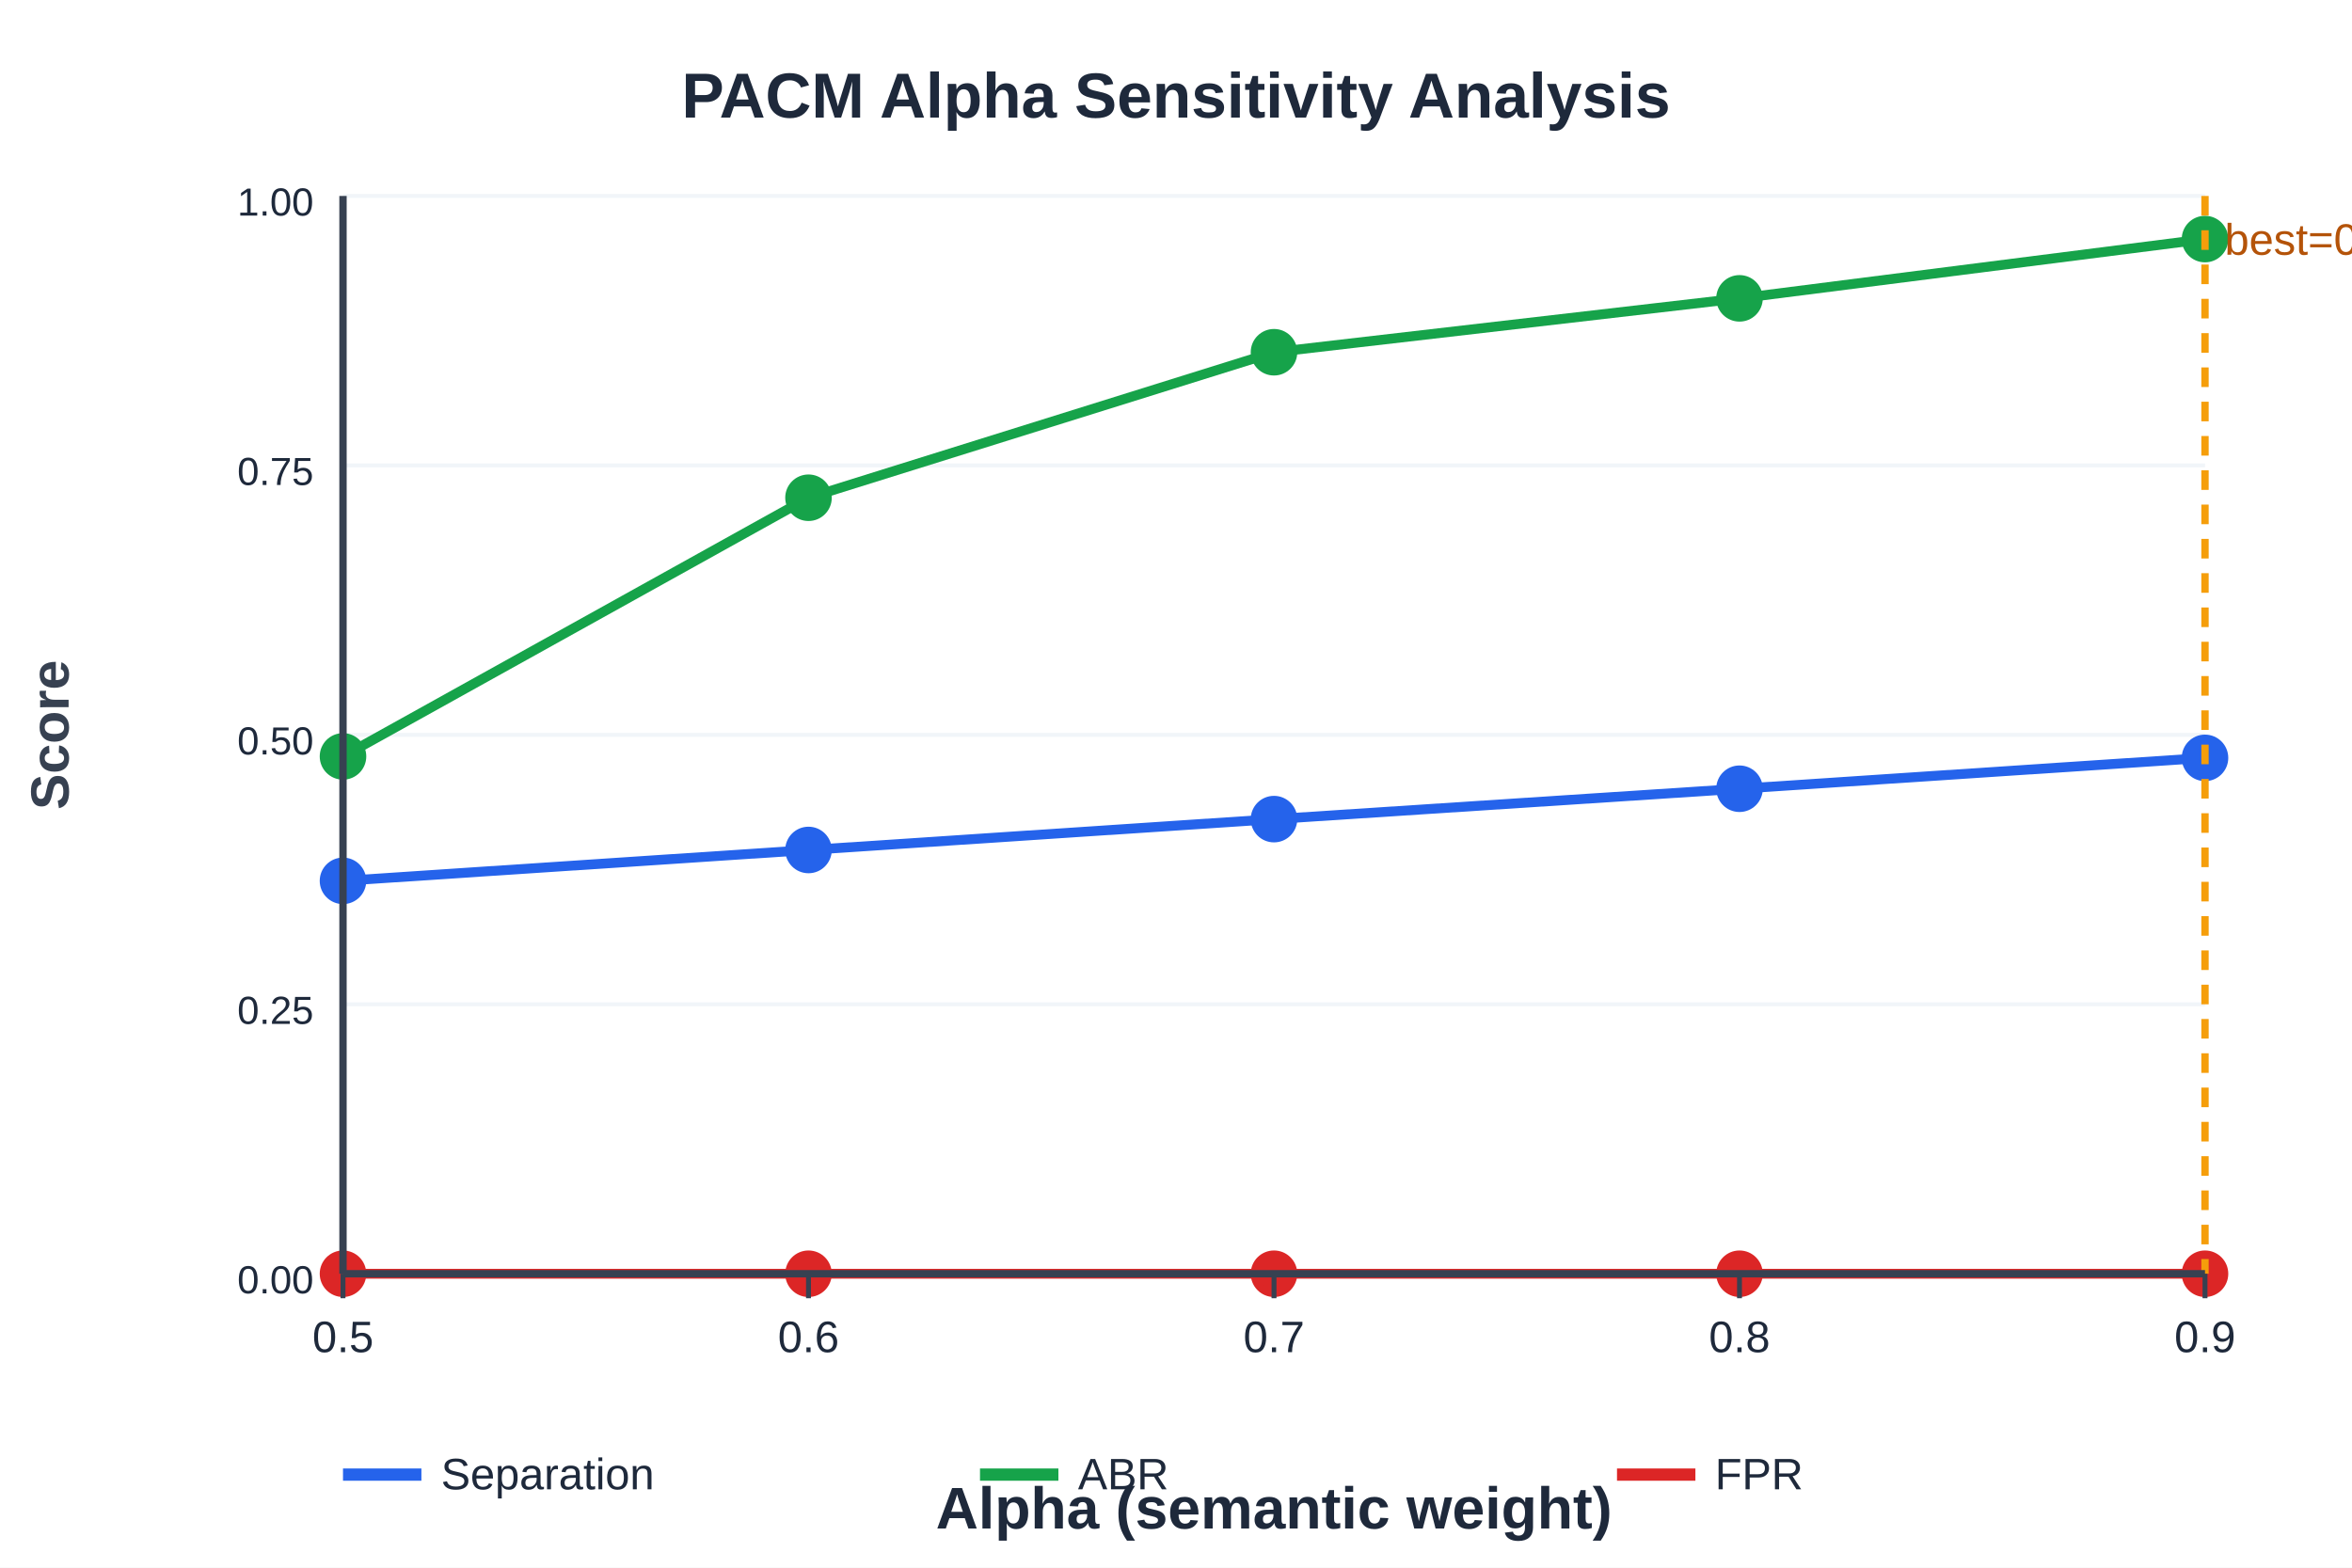
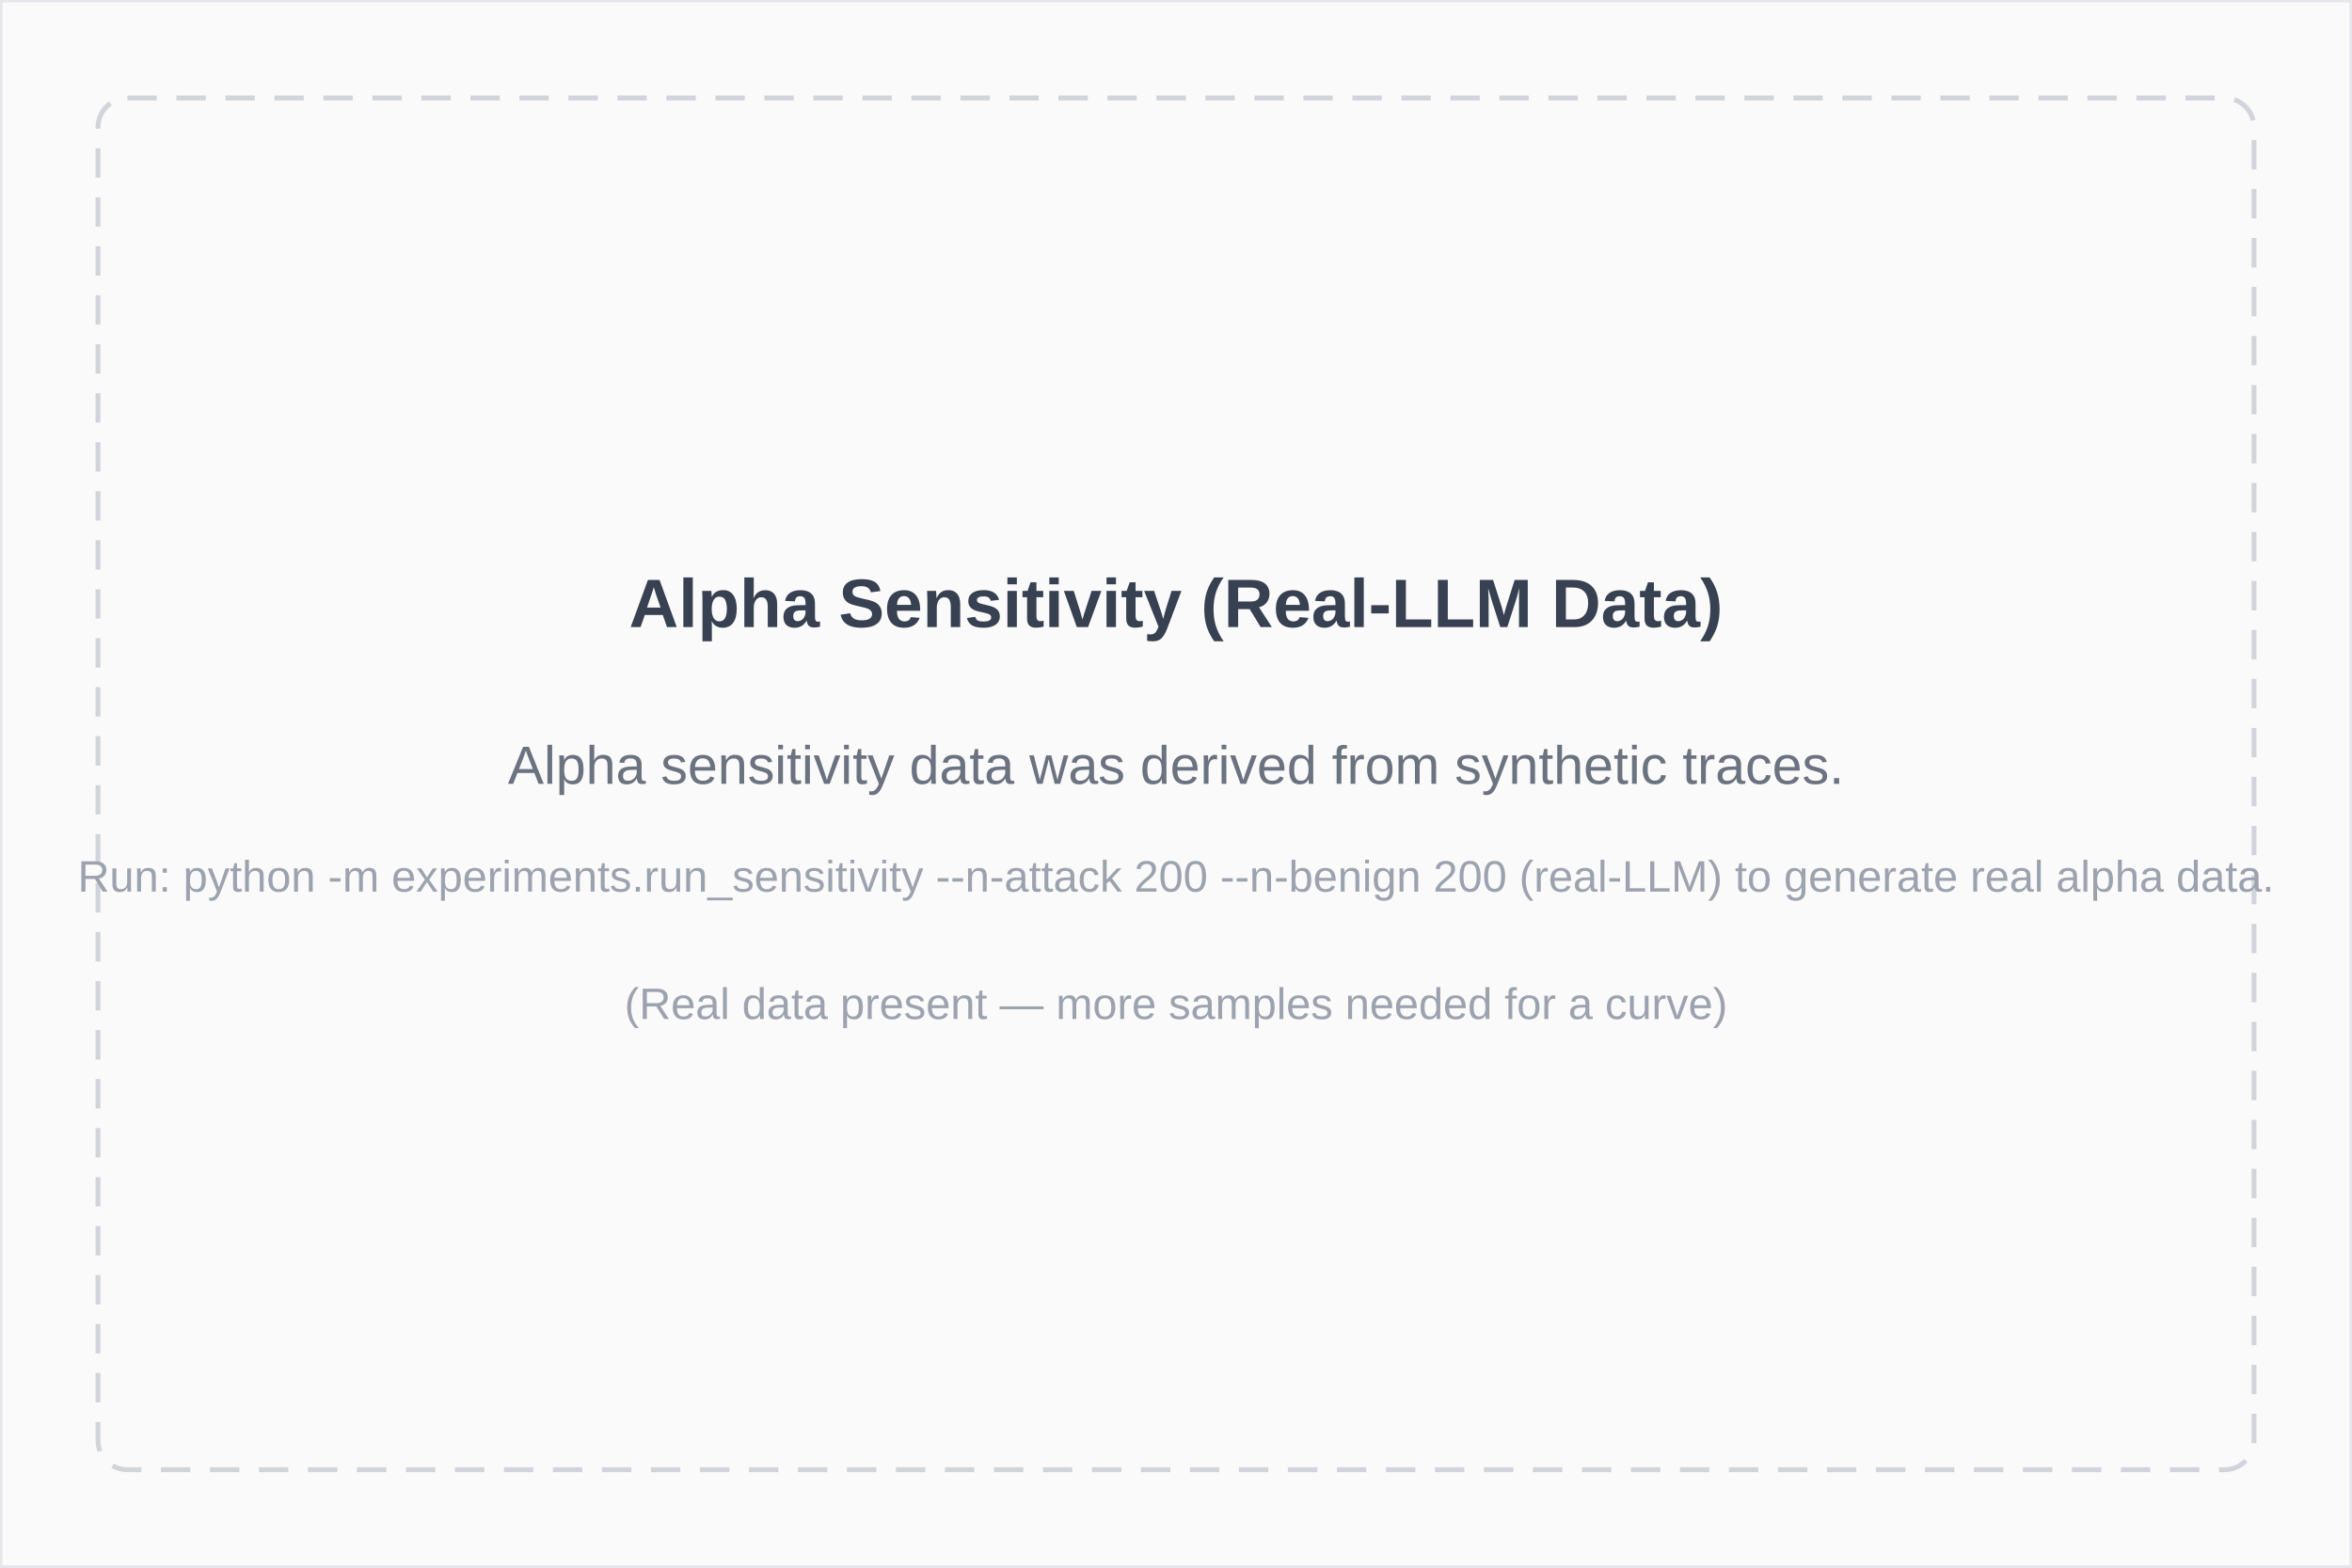
<svg xmlns="http://www.w3.org/2000/svg" width="480" height="320" viewBox="0 0 480 320" font-family="Arial, sans-serif">
-   <rect x="0" y="0" width="480" height="320" fill="#ffffff" />
-   <line x1="70.0" y1="260.0" x2="450.0" y2="260.0" stroke="#f1f5f9" stroke-width="0.8" />
-   <text x="64.0" y="264.0" font-size="8" text-anchor="end" fill="#1e293b">0.00</text>
-   <line x1="70.0" y1="205.0" x2="450.0" y2="205.0" stroke="#f1f5f9" stroke-width="0.8" />
-   <text x="64.0" y="209.0" font-size="8" text-anchor="end" fill="#1e293b">0.25</text>
-   <line x1="70.0" y1="150.0" x2="450.0" y2="150.0" stroke="#f1f5f9" stroke-width="0.8" />
-   <text x="64.0" y="154.0" font-size="8" text-anchor="end" fill="#1e293b">0.50</text>
-   <line x1="70.0" y1="95.0" x2="450.0" y2="95.0" stroke="#f1f5f9" stroke-width="0.8" />
-   <text x="64.0" y="99.0" font-size="8" text-anchor="end" fill="#1e293b">0.75</text>
-   <line x1="70.0" y1="40.0" x2="450.0" y2="40.0" stroke="#f1f5f9" stroke-width="0.8" />
-   <text x="64.0" y="44.0" font-size="8" text-anchor="end" fill="#1e293b">1.00</text>
-   <line x1="70.0" y1="179.8" x2="165.0" y2="173.5" stroke="#2563eb" stroke-width="2" />
-   <line x1="165.0" y1="173.5" x2="260.0" y2="167.2" stroke="#2563eb" stroke-width="2" />
-   <line x1="260.0" y1="167.2" x2="355.0" y2="161.0" stroke="#2563eb" stroke-width="2" />
-   <line x1="355.0" y1="161.0" x2="450.0" y2="154.7" stroke="#2563eb" stroke-width="2" />
-   <circle cx="70.0" cy="179.8" r="4" fill="#2563eb" stroke="#2563eb" stroke-width="1.5" />
-   <circle cx="165.0" cy="173.5" r="4" fill="#2563eb" stroke="#2563eb" stroke-width="1.5" />
-   <circle cx="260.0" cy="167.2" r="4" fill="#2563eb" stroke="#2563eb" stroke-width="1.5" />
-   <circle cx="355.0" cy="161.0" r="4" fill="#2563eb" stroke="#2563eb" stroke-width="1.5" />
-   <circle cx="450.0" cy="154.7" r="4" fill="#2563eb" stroke="#2563eb" stroke-width="1.5" />
-   <line x1="70.0" y1="154.4" x2="165.0" y2="101.6" stroke="#16a34a" stroke-width="2" />
-   <line x1="165.0" y1="101.6" x2="260.0" y2="71.9" stroke="#16a34a" stroke-width="2" />
-   <line x1="260.0" y1="71.9" x2="355.0" y2="60.9" stroke="#16a34a" stroke-width="2" />
-   <line x1="355.0" y1="60.9" x2="450.0" y2="48.8" stroke="#16a34a" stroke-width="2" />
-   <circle cx="70.0" cy="154.4" r="4" fill="#16a34a" stroke="#16a34a" stroke-width="1.5" />
-   <circle cx="165.0" cy="101.6" r="4" fill="#16a34a" stroke="#16a34a" stroke-width="1.5" />
-   <circle cx="260.0" cy="71.9" r="4" fill="#16a34a" stroke="#16a34a" stroke-width="1.5" />
-   <circle cx="355.0" cy="60.9" r="4" fill="#16a34a" stroke="#16a34a" stroke-width="1.5" />
-   <circle cx="450.0" cy="48.8" r="4" fill="#16a34a" stroke="#16a34a" stroke-width="1.5" />
-   <line x1="70.0" y1="260.0" x2="165.0" y2="260.0" stroke="#dc2626" stroke-width="2" />
-   <line x1="165.0" y1="260.0" x2="260.0" y2="260.0" stroke="#dc2626" stroke-width="2" />
-   <line x1="260.0" y1="260.0" x2="355.0" y2="260.0" stroke="#dc2626" stroke-width="2" />
-   <line x1="355.0" y1="260.0" x2="450.0" y2="260.0" stroke="#dc2626" stroke-width="2" />
-   <circle cx="70.0" cy="260.0" r="4" fill="#dc2626" stroke="#dc2626" stroke-width="1.5" />
-   <circle cx="165.0" cy="260.0" r="4" fill="#dc2626" stroke="#dc2626" stroke-width="1.5" />
-   <circle cx="260.0" cy="260.0" r="4" fill="#dc2626" stroke="#dc2626" stroke-width="1.5" />
-   <circle cx="355.0" cy="260.0" r="4" fill="#dc2626" stroke="#dc2626" stroke-width="1.5" />
-   <circle cx="450.0" cy="260.0" r="4" fill="#dc2626" stroke="#dc2626" stroke-width="1.5" />
-   <line x1="450.0" y1="40.0" x2="450.0" y2="260.0" stroke="#f59e0b" stroke-width="1.5" stroke-dasharray="4,3" />
-   <text x="454.0" y="52.0" font-size="9" text-anchor="start" fill="#b45309">best=0.9</text>
-   <line x1="70.0" y1="260.0" x2="450.0" y2="260.0" stroke="#374151" stroke-width="1.5" />
-   <line x1="70.0" y1="260.0" x2="70.0" y2="40.0" stroke="#374151" stroke-width="1.5" />
-   <line x1="70.0" y1="260.0" x2="70.0" y2="265.0" stroke="#374151" stroke-width="1" />
-   <text x="70.0" y="276.0" font-size="9" text-anchor="middle" fill="#1e293b">0.5</text>
-   <line x1="165.0" y1="260.0" x2="165.0" y2="265.0" stroke="#374151" stroke-width="1" />
-   <text x="165.0" y="276.0" font-size="9" text-anchor="middle" fill="#1e293b">0.6</text>
-   <line x1="260.0" y1="260.0" x2="260.0" y2="265.0" stroke="#374151" stroke-width="1" />
-   <text x="260.0" y="276.0" font-size="9" text-anchor="middle" fill="#1e293b">0.7</text>
-   <line x1="355.0" y1="260.0" x2="355.0" y2="265.0" stroke="#374151" stroke-width="1" />
-   <text x="355.0" y="276.0" font-size="9" text-anchor="middle" fill="#1e293b">0.8</text>
-   <line x1="450.0" y1="260.0" x2="450.0" y2="265.0" stroke="#374151" stroke-width="1" />
-   <text x="450.0" y="276.0" font-size="9" text-anchor="middle" fill="#1e293b">0.9</text>
-   <text x="260.0" y="312.0" font-size="12" text-anchor="middle" fill="#1e293b" font-weight="bold">Alpha (semantic weight)</text>
-   <text x="14" y="150.0" font-size="11" text-anchor="middle" fill="#374151" font-weight="bold" transform="rotate(-90, 14, 150.0)">Score</text>
-   <text x="240.0" y="24.0" font-size="13" text-anchor="middle" fill="#1e293b" font-weight="bold">PACM Alpha Sensitivity Analysis</text>
-   <line x1="70.0" y1="301.0" x2="86.0" y2="301.0" stroke="#2563eb" stroke-width="2.5" />
-   <text x="90.0" y="304.0" font-size="9" text-anchor="start" fill="#1e293b">Separation</text>
-   <line x1="200.0" y1="301.0" x2="216.0" y2="301.0" stroke="#16a34a" stroke-width="2.5" />
-   <text x="220.0" y="304.0" font-size="9" text-anchor="start" fill="#1e293b">ABR</text>
-   <line x1="330.0" y1="301.0" x2="346.0" y2="301.0" stroke="#dc2626" stroke-width="2.5" />
-   <text x="350.0" y="304.0" font-size="9" text-anchor="start" fill="#1e293b">FPR</text>
+   <rect x="0" y="0" width="480" height="320" fill="#fafafa" stroke="#e5e7eb" stroke-width="1" />
+   <rect x="20" y="20" width="440" height="280" fill="none" stroke="#d1d5db" stroke-width="1" stroke-dasharray="6,4" rx="6" />
+   <text x="240.0" y="128.0" font-size="14" text-anchor="middle" fill="#374151" font-weight="bold">Alpha Sensitivity (Real-LLM Data)</text>
+   <text x="240.0" y="160.0" font-size="11" text-anchor="middle" fill="#6b7280">Alpha sensitivity data was derived from synthetic traces.</text>
+   <text x="240.0" y="182.0" font-size="9" text-anchor="middle" fill="#9ca3af">Run: python -m experiments.run_sensitivity --n-attack 200 --n-benign 200 (real-LLM) to generate real alpha data.</text>
+   <text x="240.0" y="208.0" font-size="9" text-anchor="middle" fill="#9ca3af">(Real data present — more samples needed for a curve)</text>
</svg>
